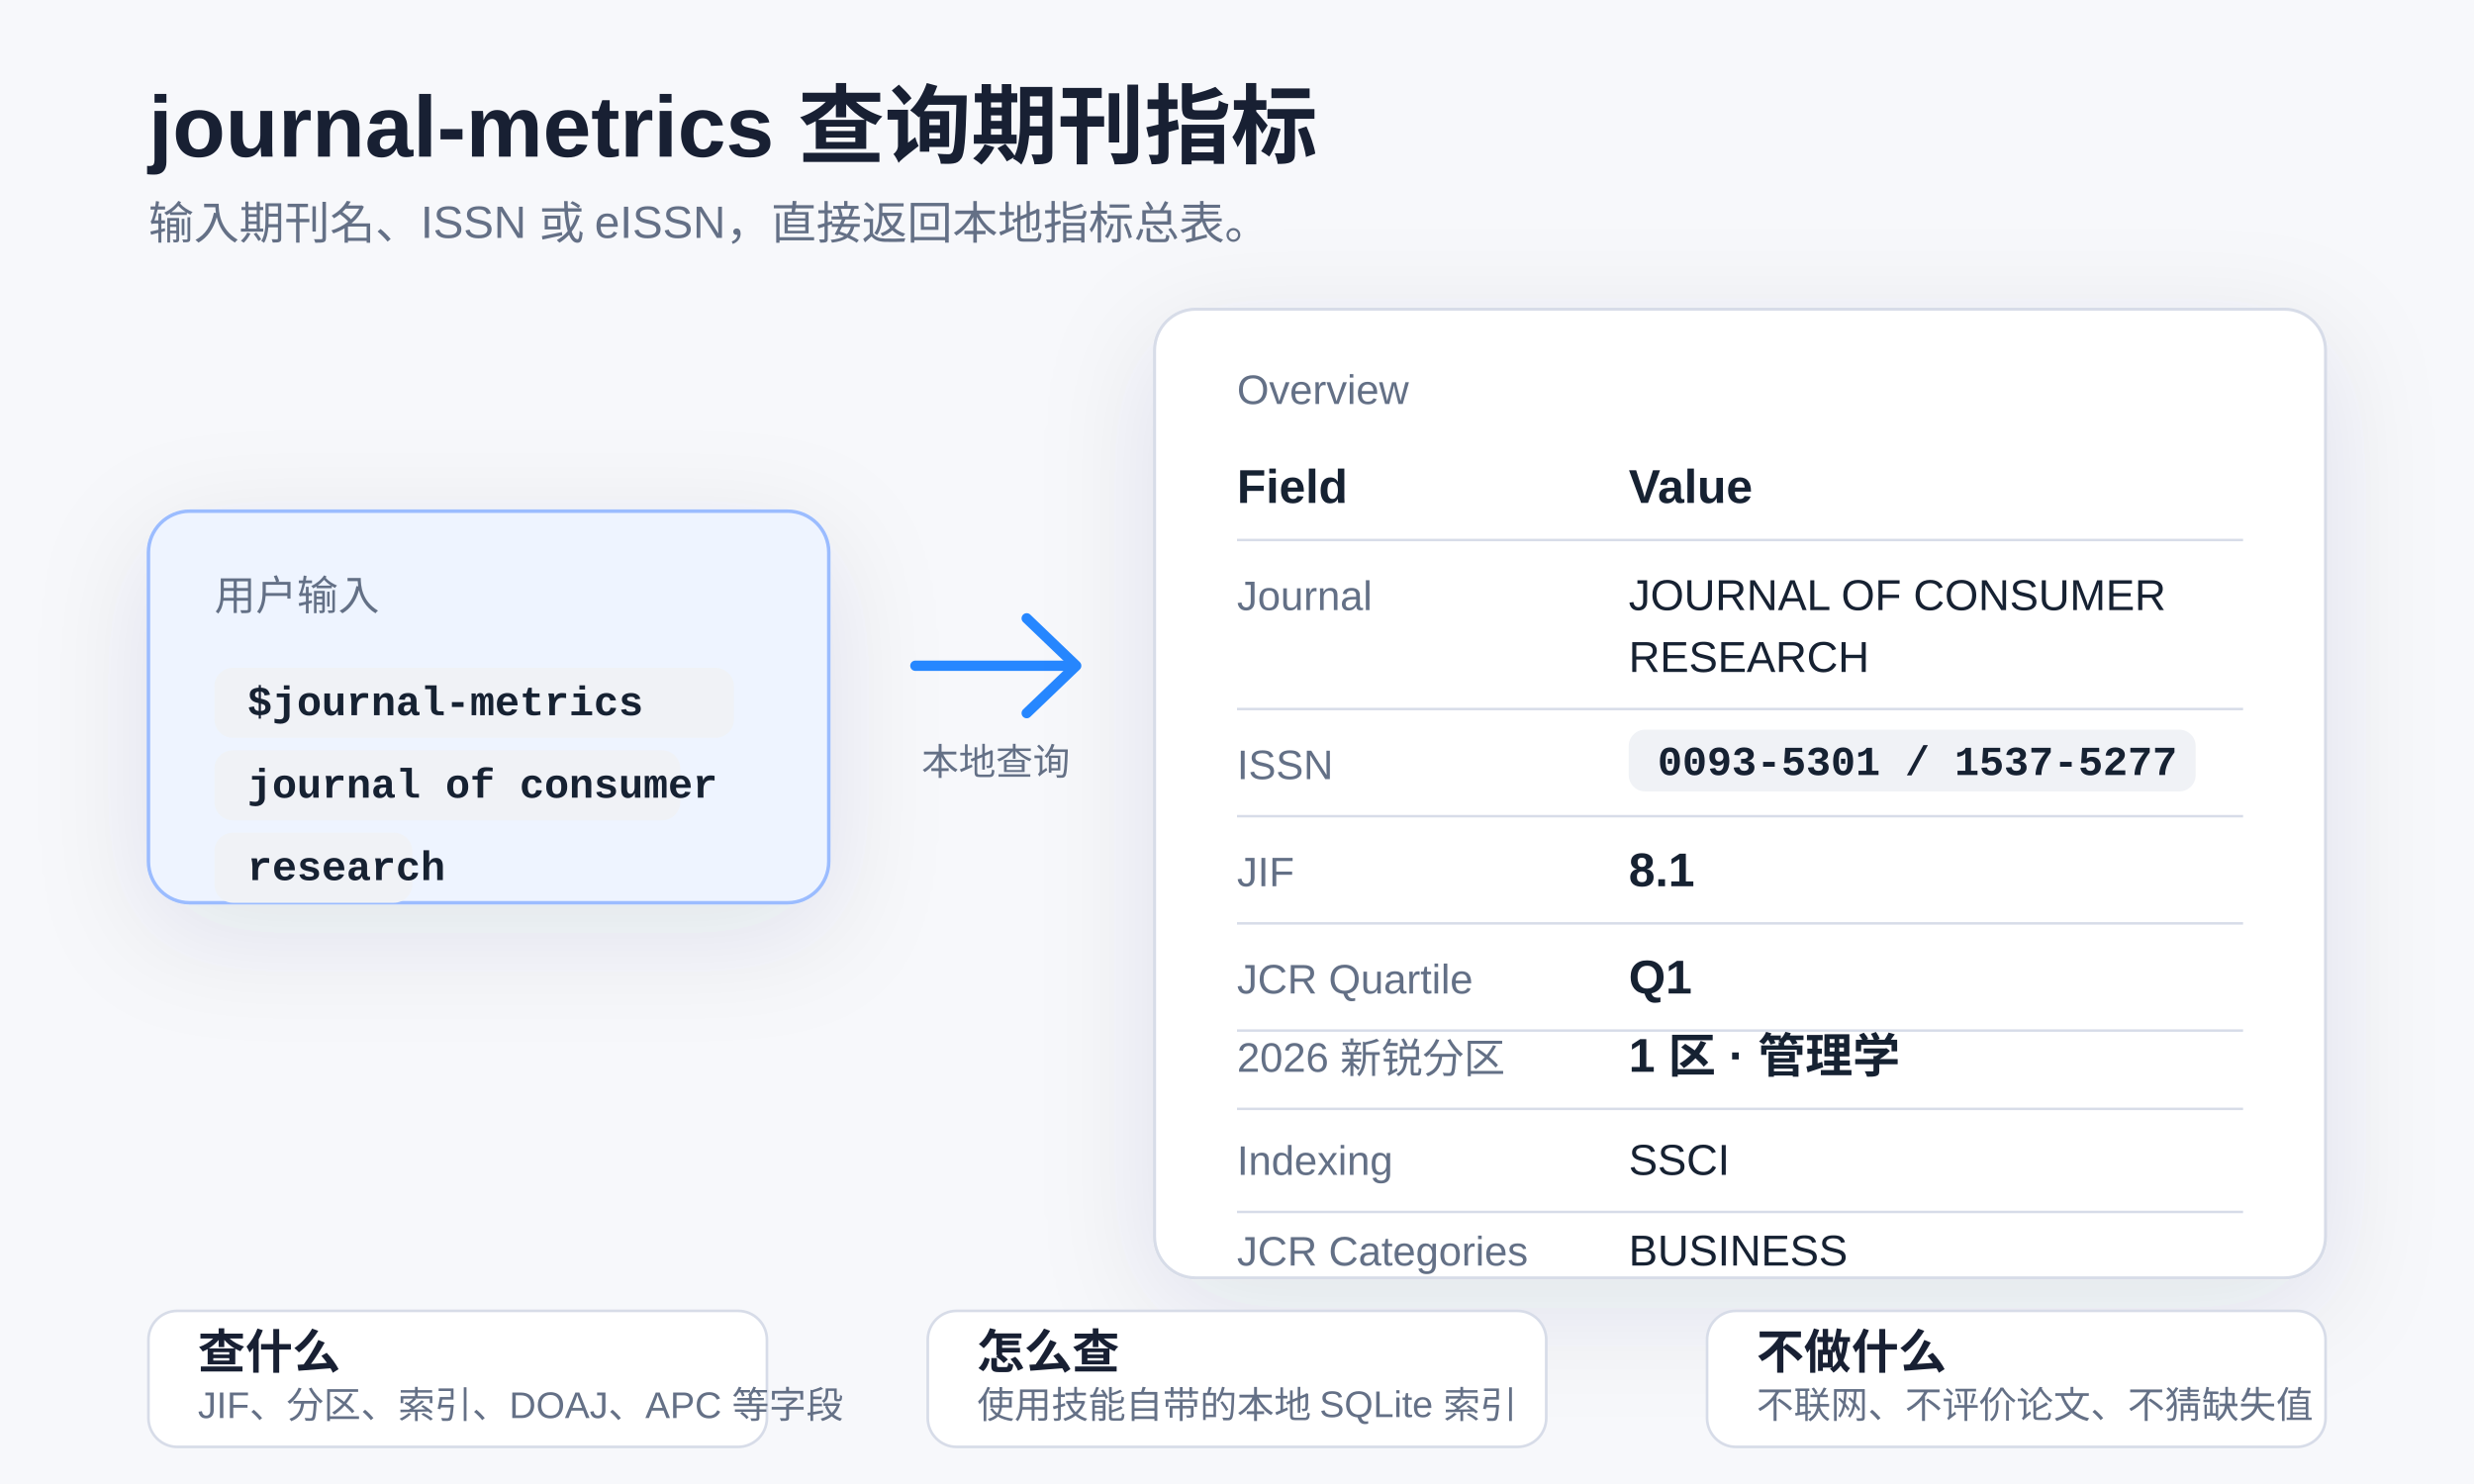
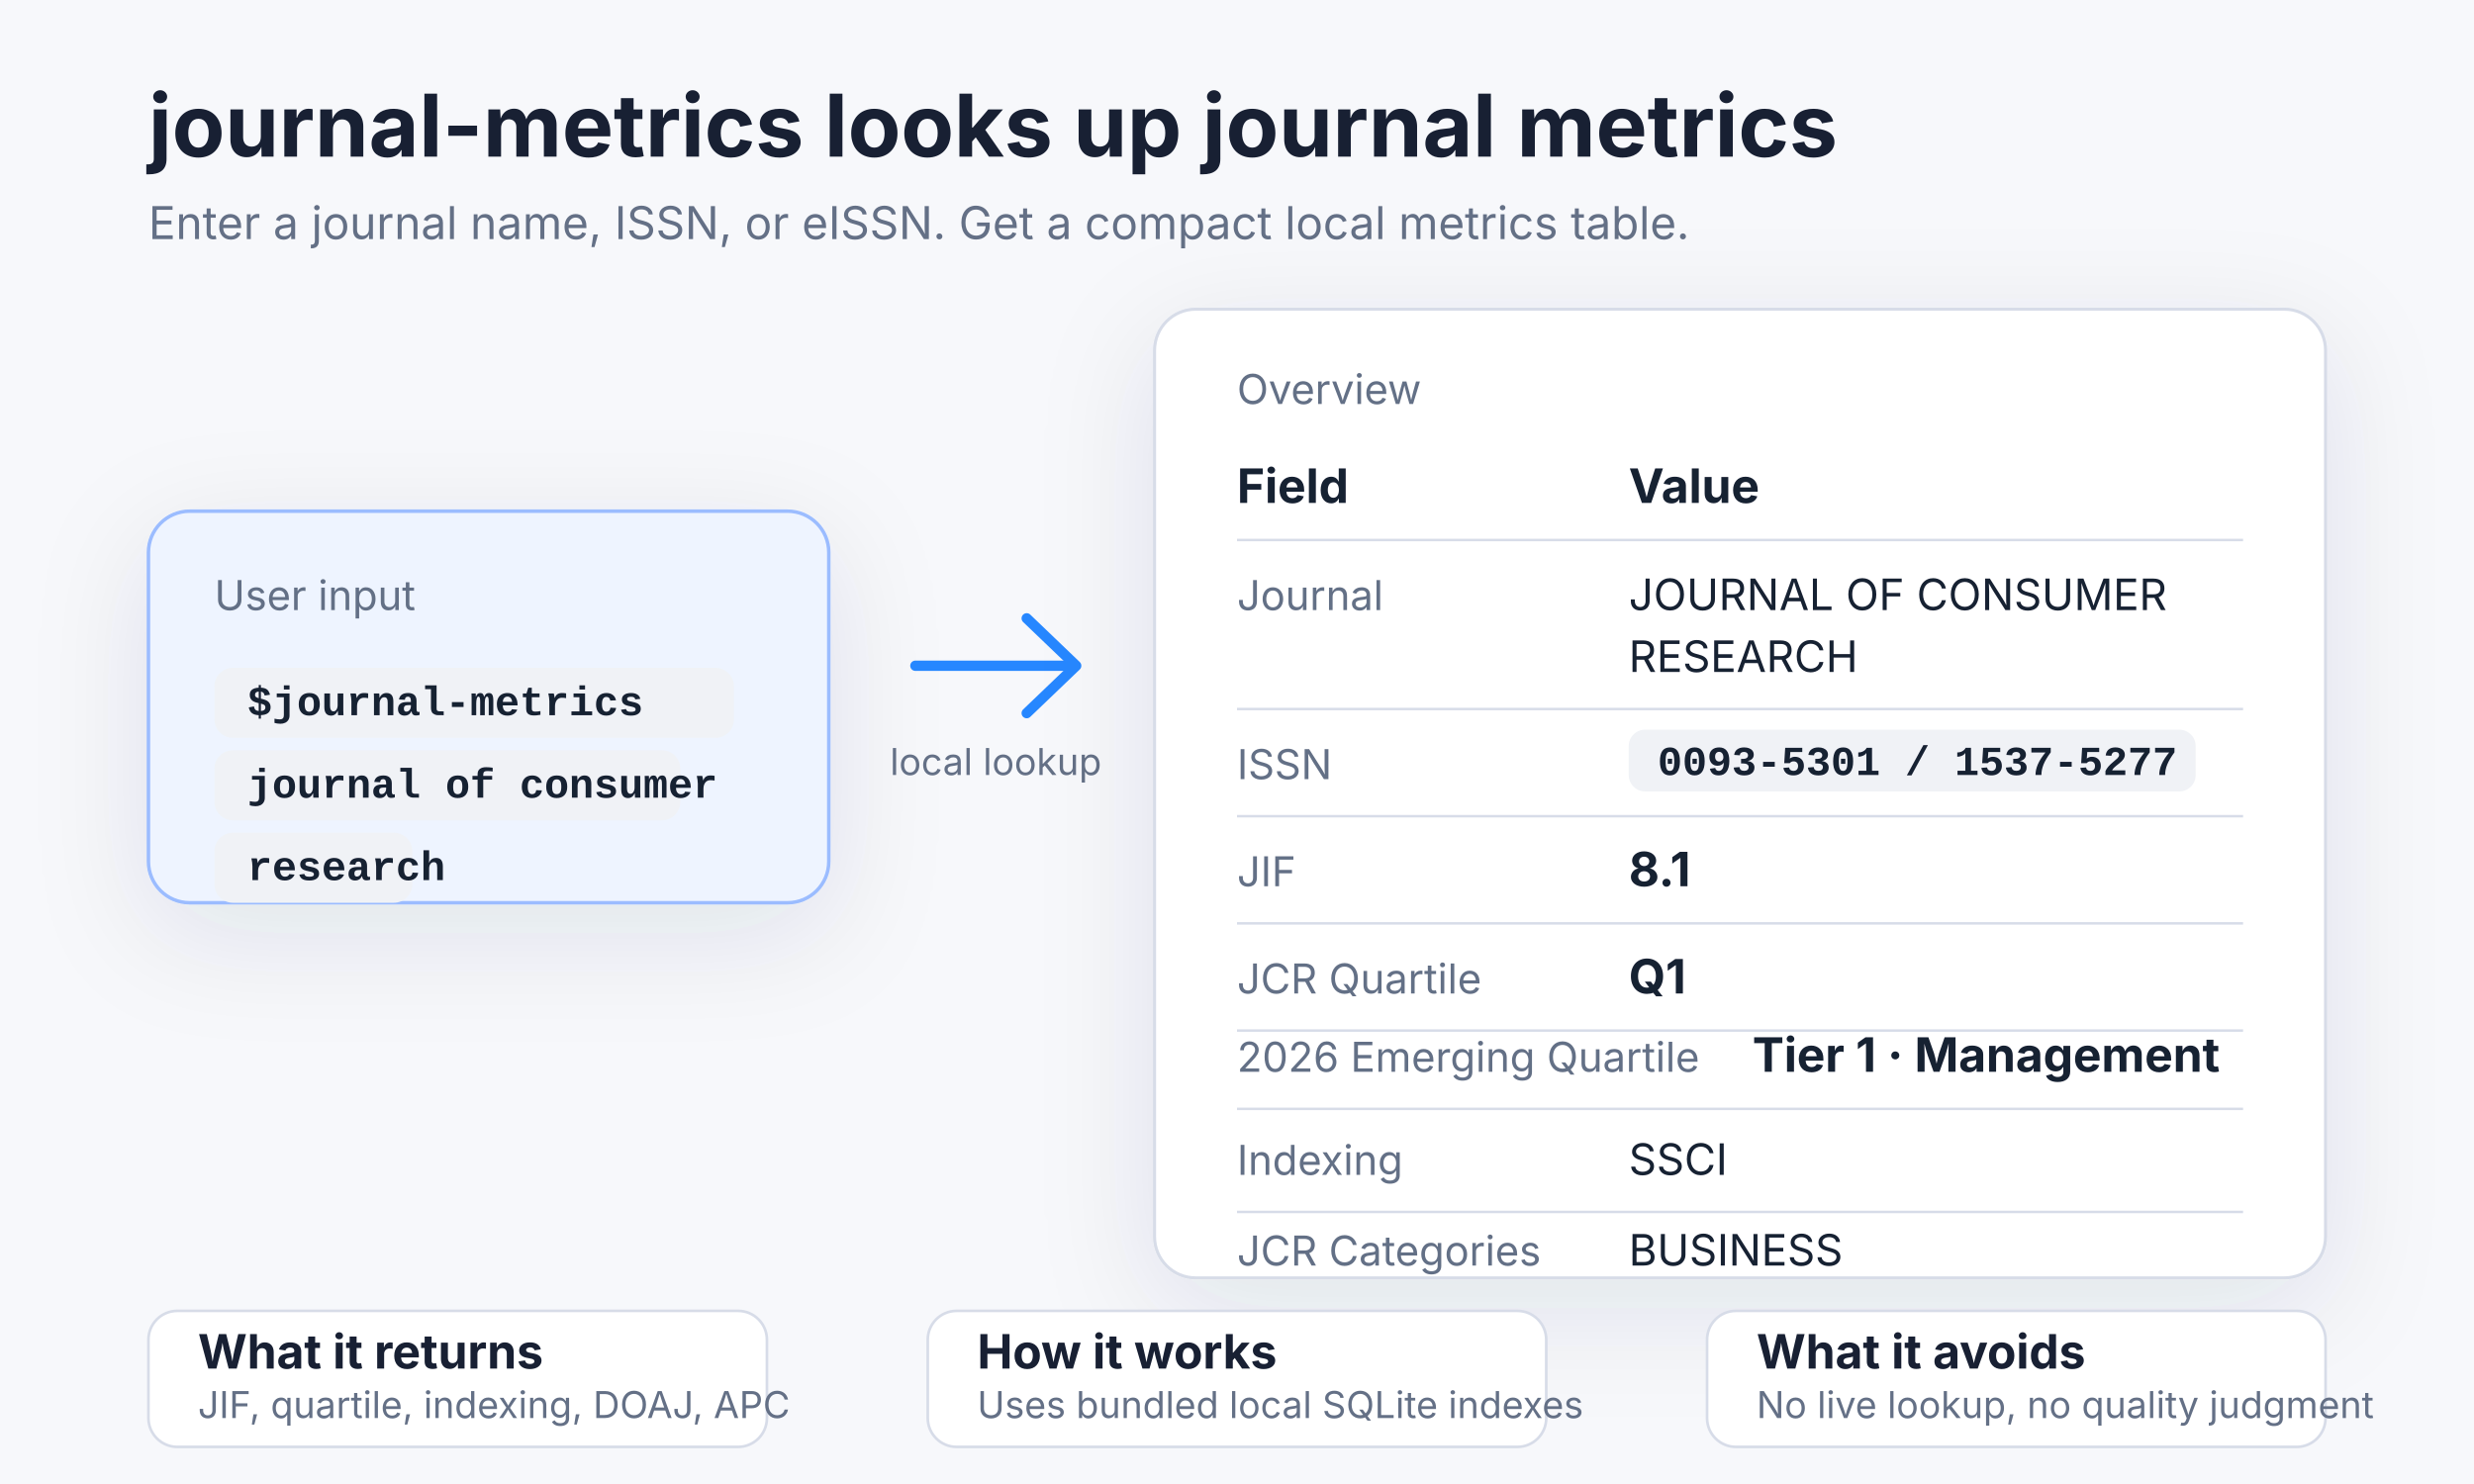
<svg xmlns="http://www.w3.org/2000/svg" width="1200" height="720" viewBox="0 0 1200 720" role="img" aria-labelledby="title desc">
  <defs>
    <style>
      .bg { fill: #f7f8fb; }
-       .title { fill: #182033; font-family: -apple-system, BlinkMacSystemFont, "PingFang SC", "Microsoft YaHei", Arial, sans-serif; font-size: 42px; font-weight: 700; letter-spacing: 0; }
-       .sub { fill: #647086; font-family: -apple-system, BlinkMacSystemFont, "PingFang SC", "Microsoft YaHei", Arial, sans-serif; font-size: 22px; font-weight: 400; letter-spacing: 0; }
-       .label { fill: #647086; font-family: -apple-system, BlinkMacSystemFont, "PingFang SC", "Microsoft YaHei", Arial, sans-serif; font-size: 20px; font-weight: 400; letter-spacing: 0; }
-       .h { fill: #182033; font-family: -apple-system, BlinkMacSystemFont, "PingFang SC", "Microsoft YaHei", Arial, sans-serif; font-size: 23px; font-weight: 700; letter-spacing: 0; }
-       .body { fill: #182033; font-family: -apple-system, BlinkMacSystemFont, "PingFang SC", "Microsoft YaHei", Arial, sans-serif; font-size: 21px; font-weight: 400; letter-spacing: 0; }
-       .body-muted { fill: #647086; font-family: -apple-system, BlinkMacSystemFont, "PingFang SC", "Microsoft YaHei", Arial, sans-serif; font-size: 20px; font-weight: 400; letter-spacing: 0; }
+       .title { fill: #182033; font-family: Inter, -apple-system, BlinkMacSystemFont, "Segoe UI", Arial, sans-serif; font-size: 42px; font-weight: 700; letter-spacing: 0; }
+       .sub { fill: #647086; font-family: Inter, -apple-system, BlinkMacSystemFont, "Segoe UI", Arial, sans-serif; font-size: 22px; font-weight: 400; letter-spacing: 0; }
+       .label { fill: #647086; font-family: Inter, -apple-system, BlinkMacSystemFont, "Segoe UI", Arial, sans-serif; font-size: 20px; font-weight: 400; letter-spacing: 0; }
+       .h { fill: #182033; font-family: Inter, -apple-system, BlinkMacSystemFont, "Segoe UI", Arial, sans-serif; font-size: 23px; font-weight: 700; letter-spacing: 0; }
+       .body { fill: #182033; font-family: Inter, -apple-system, BlinkMacSystemFont, "Segoe UI", Arial, sans-serif; font-size: 21px; font-weight: 400; letter-spacing: 0; }
+       .body-muted { fill: #647086; font-family: Inter, -apple-system, BlinkMacSystemFont, "Segoe UI", Arial, sans-serif; font-size: 20px; font-weight: 400; letter-spacing: 0; }
      .mono { fill: #182033; font-family: "SFMono-Regular", Consolas, "Liberation Mono", monospace; font-size: 20px; font-weight: 600; letter-spacing: 0; }
-       .small { fill: #647086; font-family: -apple-system, BlinkMacSystemFont, "PingFang SC", "Microsoft YaHei", Arial, sans-serif; font-size: 18px; font-weight: 400; letter-spacing: 0; }
+       .small { fill: #647086; font-family: Inter, -apple-system, BlinkMacSystemFont, "Segoe UI", Arial, sans-serif; font-size: 18px; font-weight: 400; letter-spacing: 0; }
      .card { fill: #ffffff; stroke: #d7dce8; stroke-width: 1.5; }
      .input { fill: #eef4ff; stroke: #9bbcff; stroke-width: 1.7; }
      .output { fill: #ffffff; stroke: #d7dce8; stroke-width: 1.5; }
      .chip { fill: #f0f2f6; }
      .line { stroke: #d7dce8; stroke-width: 1.2; }
      .arrow { fill: none; stroke: #2687ff; stroke-width: 5; stroke-linecap: round; stroke-linejoin: round; }
      .guard { fill: #ffffff; stroke: #d7dce8; stroke-width: 1.3; }
      .shadow { filter: drop-shadow(0 14px 28px rgba(31, 41, 71, .10)); }
    </style>
  </defs>
  <rect class="bg" width="1200" height="720" />
-   <text class="title" x="72" y="76">journal-metrics 查询期刊指标</text>
-   <text class="sub" x="72" y="116">输入期刊名、ISSN 或 eISSN，直接返回本地指标总表。</text>
+   <text class="title" x="72" y="76">journal-metrics looks up journal metrics</text>
+   <text class="sub" x="72" y="116">Enter a journal name, ISSN, or eISSN. Get a compact local metrics table.</text>
  <g class="shadow">
    <rect class="input" x="72" y="248" width="330" height="190" rx="20" />
-     <text class="label" x="104" y="296">用户输入</text>
+     <text class="label" x="104" y="296">User input</text>
    <rect class="chip" x="104" y="324" width="252" height="34" rx="9" />
    <text class="mono" x="120" y="347">$journal-metrics</text>
    <rect class="chip" x="104" y="364" width="226" height="34" rx="9" />
    <text class="mono" x="120" y="387">journal of consumer</text>
    <rect class="chip" x="104" y="404" width="96" height="34" rx="9" />
    <text class="mono" x="120" y="427">research</text>
  </g>
  <path class="arrow" d="M 444 323 H 520" />
  <path class="arrow" d="M 498 300 L 522 323 L 498 346" />
-   <text class="small" x="483" y="376" text-anchor="middle">本地查询</text>
+   <text class="small" x="483" y="376" text-anchor="middle">local lookup</text>
  <g class="shadow">
    <rect class="output" x="560" y="150" width="568" height="470" rx="20" />
    <text class="label" x="600" y="196">Overview</text>
    <text class="h" x="600" y="244">Field</text>
    <text class="h" x="790" y="244">Value</text>
    <line class="line" x1="600" y1="262" x2="1088" y2="262" />
    <text class="body-muted" x="600" y="296">Journal</text>
    <text class="body" x="790" y="296">JOURNAL OF CONSUMER</text>
    <text class="body" x="790" y="326">RESEARCH</text>
    <line class="line" x1="600" y1="344" x2="1088" y2="344" />
    <text class="body-muted" x="600" y="378">ISSN</text>
    <rect class="chip" x="790" y="354" width="275" height="30" rx="8" />
    <text class="mono" x="804" y="376">0093-5301 / 1537-5277</text>
    <line class="line" x1="600" y1="396" x2="1088" y2="396" />
    <text class="body-muted" x="600" y="430">JIF</text>
    <text class="h" x="790" y="430">8.1</text>
    <line class="line" x1="600" y1="448" x2="1088" y2="448" />
    <text class="body-muted" x="600" y="482">JCR Quartile</text>
    <text class="h" x="790" y="482">Q1</text>
    <line class="line" x1="600" y1="500" x2="1088" y2="500" />
-     <text class="body-muted" x="600" y="520">2026 新锐分区</text>
-     <text class="h" x="790" y="520">1 区 · 管理学</text>
+     <text class="body-muted" x="600" y="520">2026 Emerging Quartile</text>
+     <text class="h" x="850" y="520">Tier 1 · Management</text>
    <line class="line" x1="600" y1="538" x2="1088" y2="538" />
    <text class="body-muted" x="600" y="570">Indexing</text>
    <text class="body" x="790" y="570">SSCI</text>
    <line class="line" x1="600" y1="588" x2="1088" y2="588" />
    <text class="body-muted" x="600" y="614">JCR Categories</text>
    <text class="body" x="790" y="614">BUSINESS</text>
  </g>
  <g>
    <rect class="guard" x="72" y="636" width="300" height="66" rx="14" />
-     <text class="h" x="96" y="664">查什么</text>
-     <text class="small" x="96" y="688">JIF、分区、索引、DOAJ、APC 等字段</text>
+     <text class="h" x="96" y="664">What it returns</text>
+     <text class="small" x="96" y="688">JIF, quartile, indexing, DOAJ, APC</text>
    <rect class="guard" x="450" y="636" width="300" height="66" rx="14" />
-     <text class="h" x="474" y="664">怎么查</text>
-     <text class="small" x="474" y="688">使用技能自带的本地 SQLite 索引</text>
+     <text class="h" x="474" y="664">How it works</text>
+     <text class="small" x="474" y="688">Uses bundled local SQLite indexes</text>
    <rect class="guard" x="828" y="636" width="300" height="66" rx="14" />
-     <text class="h" x="852" y="664">不做什么</text>
-     <text class="small" x="852" y="688">不联网、不评价论文、不猜缺失值</text>
+     <text class="h" x="852" y="664">What it avoids</text>
+     <text class="small" x="852" y="688">No live lookup, no quality judgment</text>
  </g>
</svg>
